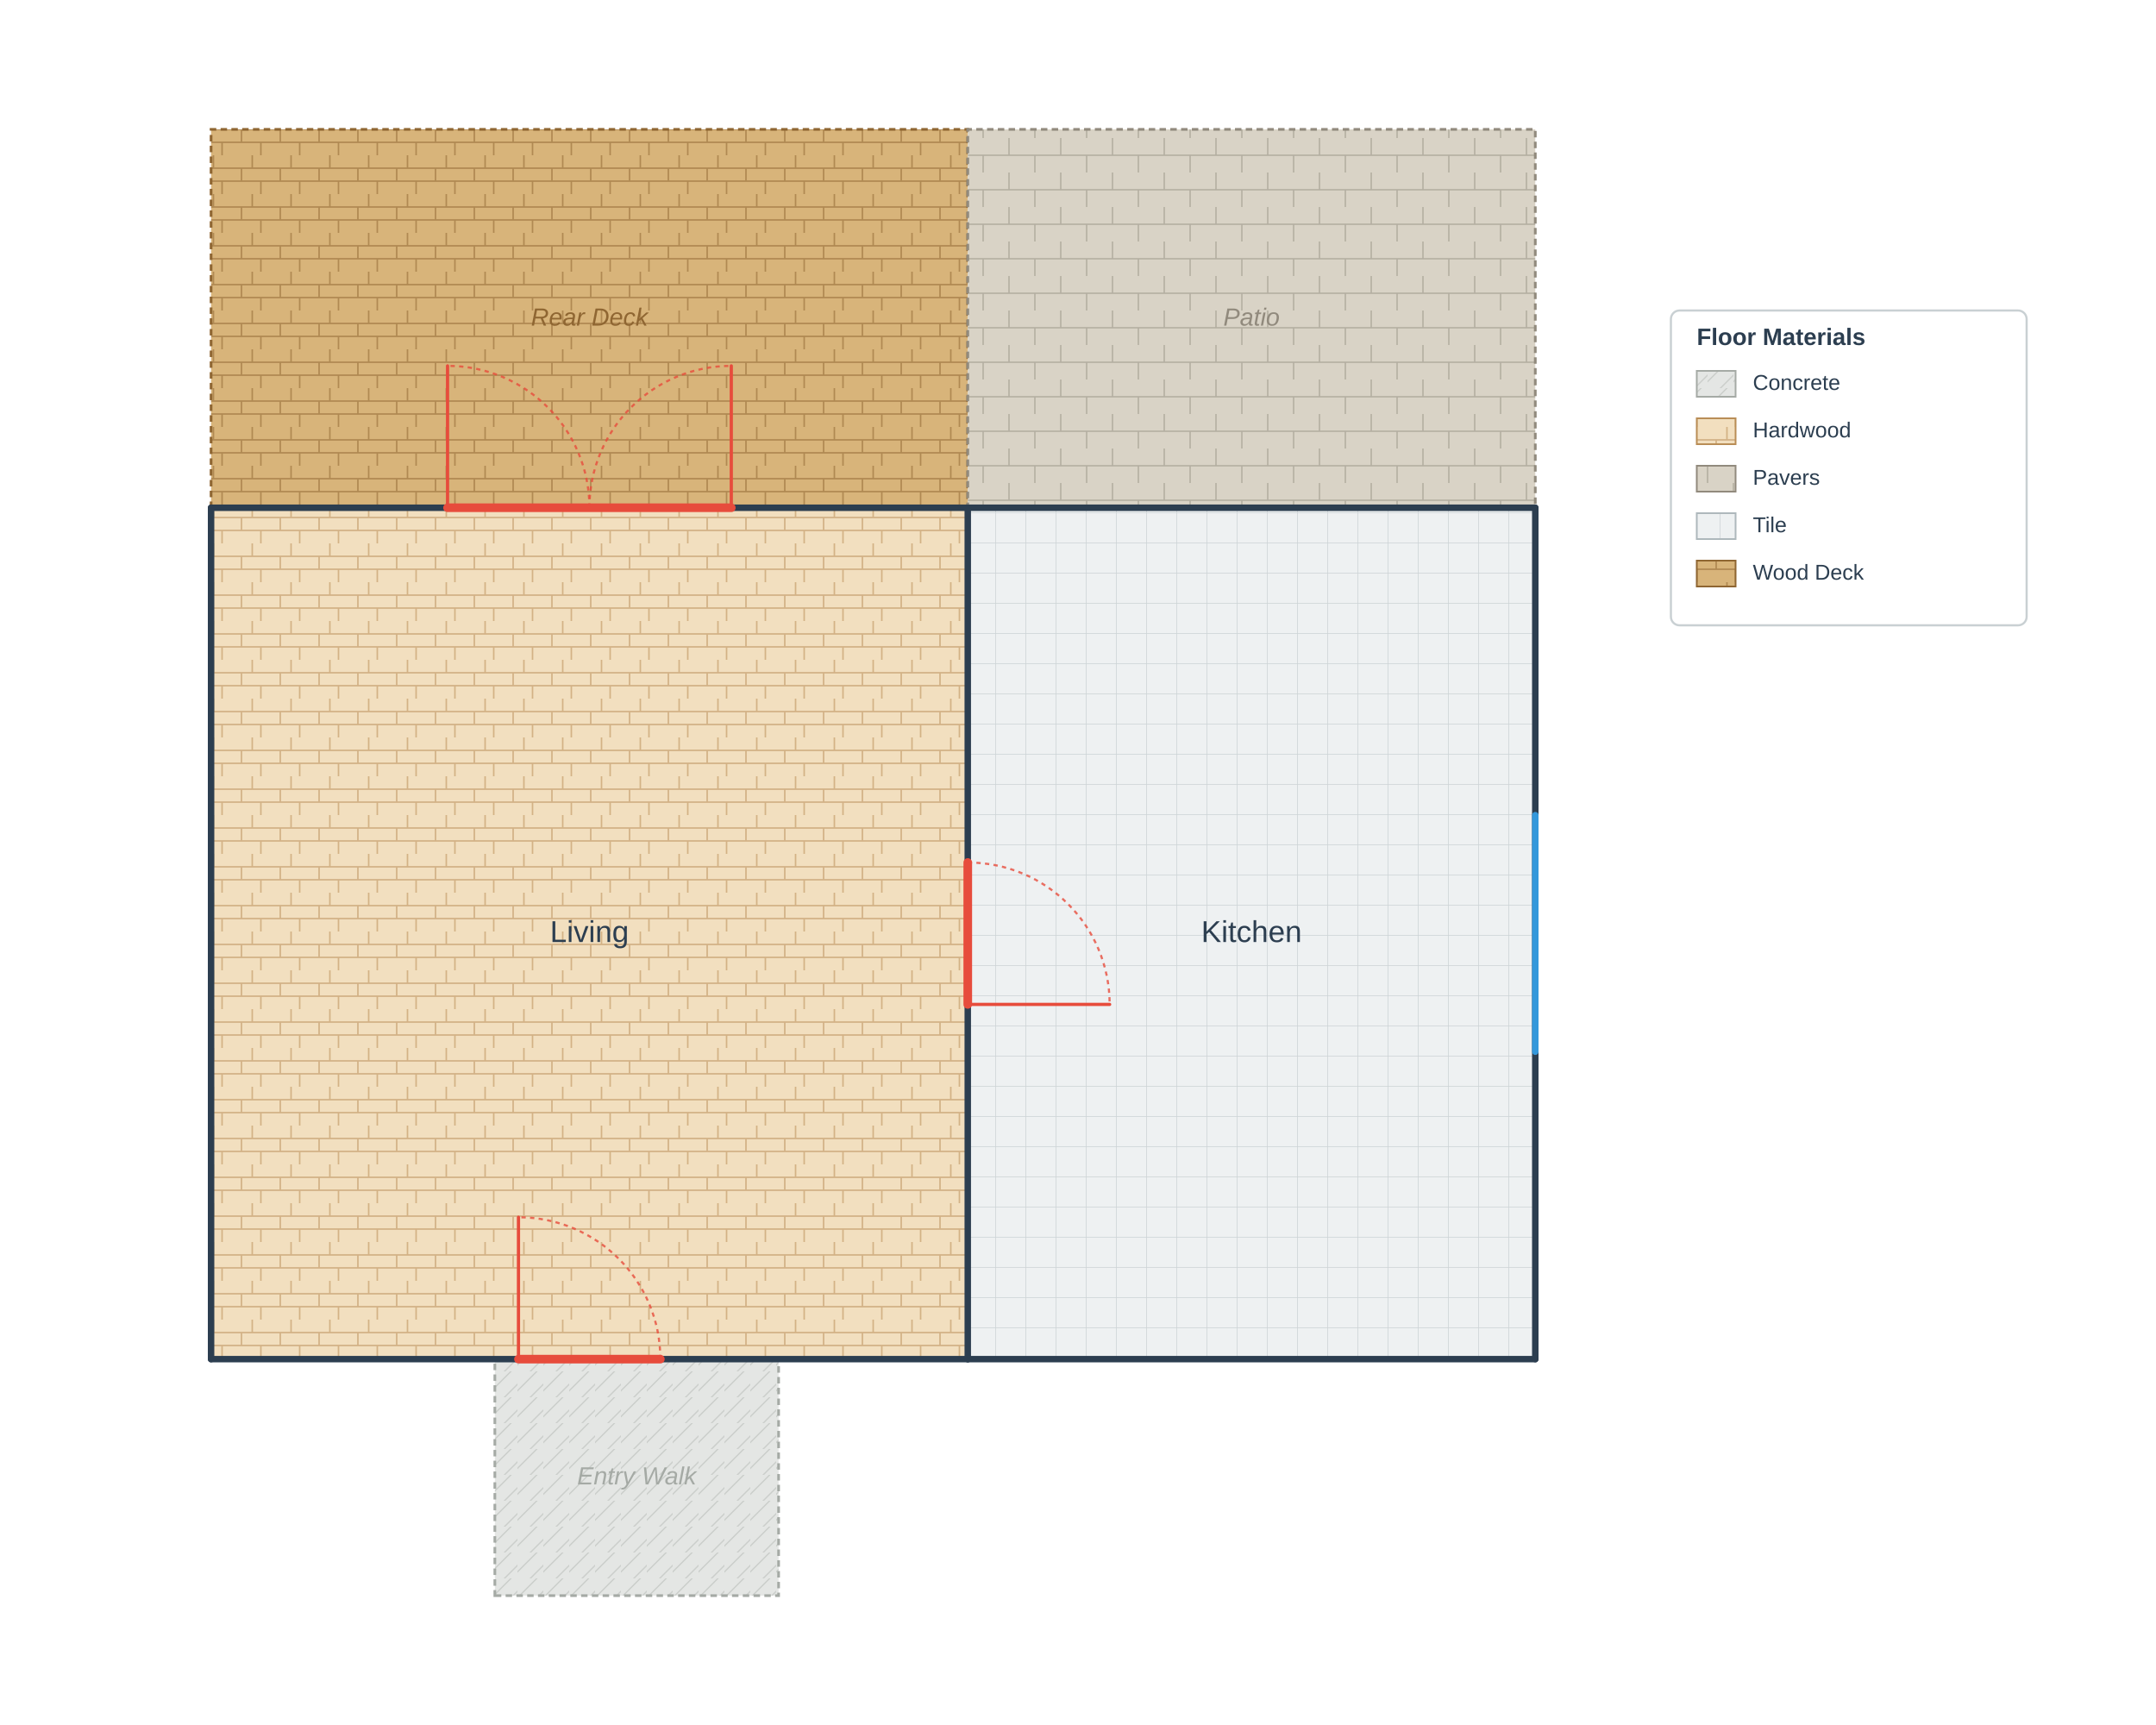
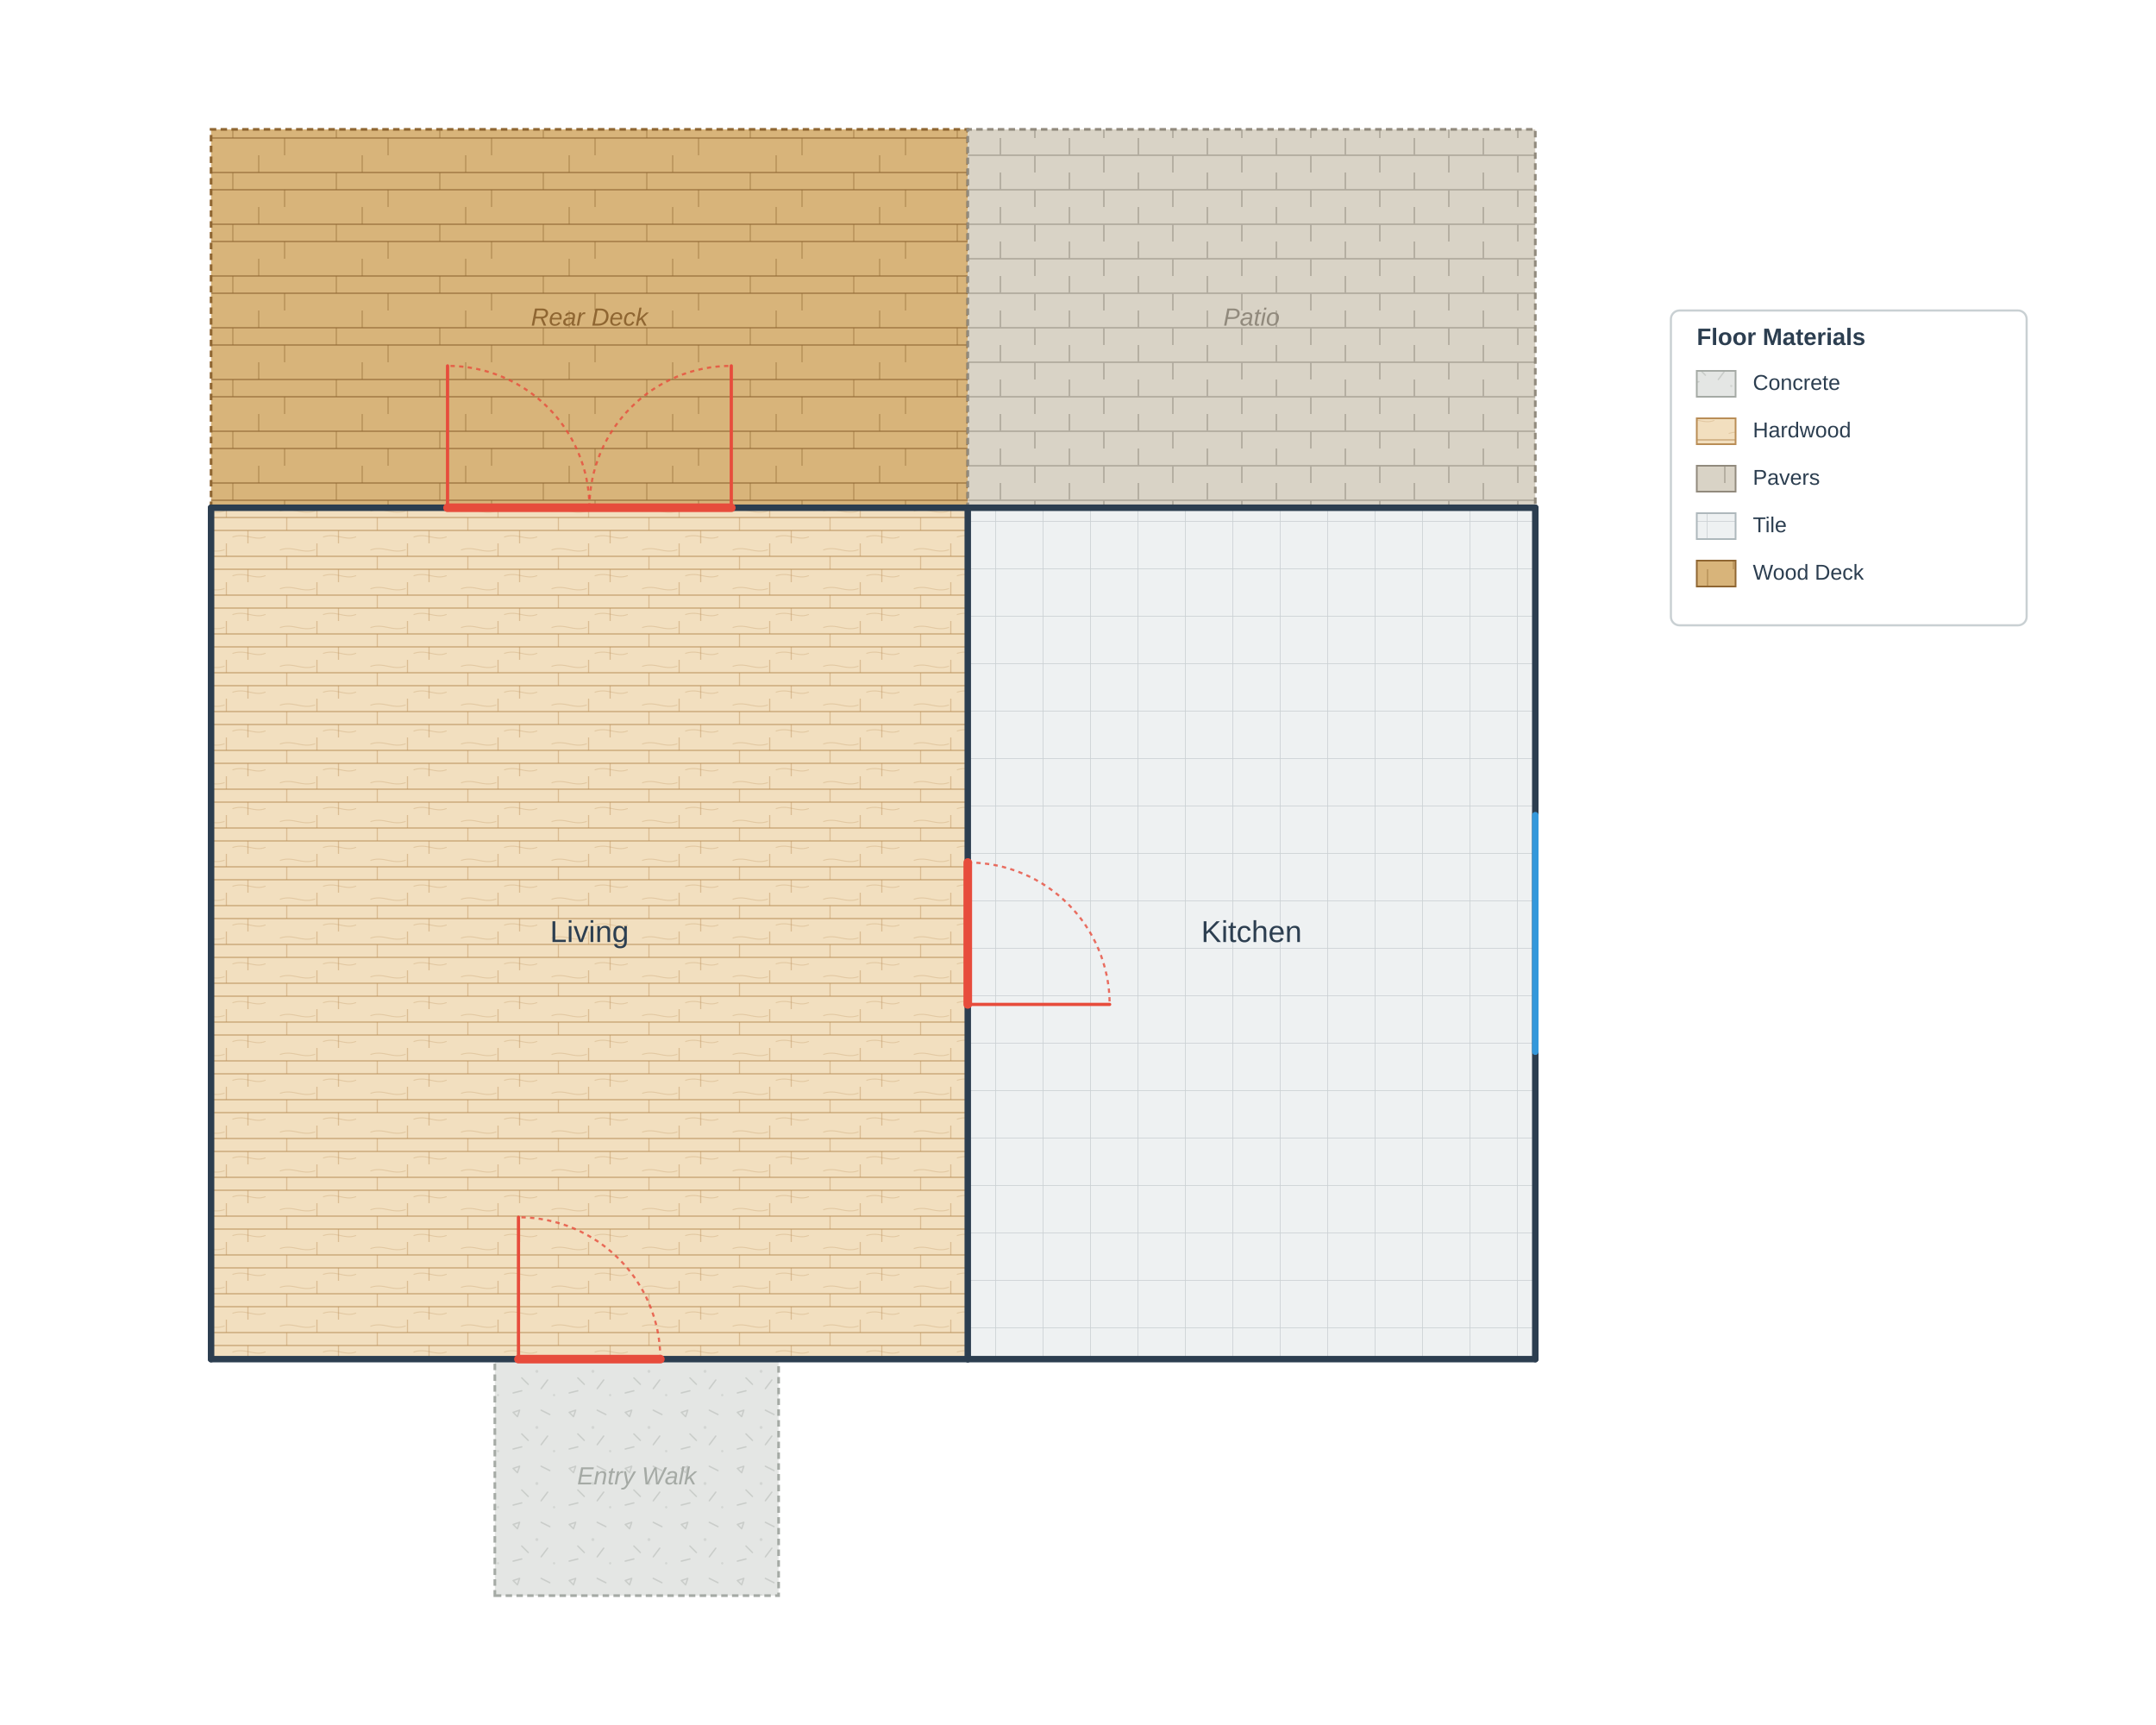
<svg xmlns="http://www.w3.org/2000/svg" width="1000" height="800" viewBox="0 0 1000 800">
  <defs>
    <style>
      .room-label { font-family: Arial, sans-serif; font-weight: 500; }
    </style>
-     <pattern id="floor-material-hardwood" patternUnits="userSpaceOnUse" width="18" height="18">
-       <rect width="18" height="18" fill="#f2dfbf" />
-       <path d="M 0 6 H 18 M 0 12 H 18 M 9 0 V 6 M 4 6 V 12 M 13 12 V 18" stroke="#b98d56" stroke-width="0.7" opacity="0.55" />
+     <pattern id="floor-material-hardwood" patternUnits="userSpaceOnUse" width="42" height="18">
+       <rect width="42" height="18" fill="#f2dfbf" />
+       <path d="M 0 6 H 42 M 0 12 H 42" stroke="#b98d56" stroke-width="0.7" opacity="0.56" />
+       <path d="M 21 0 V 6 M 7 6 V 12 M 31 12 V 18" stroke="#b98d56" stroke-width="0.55" opacity="0.42" />
+       <path d="M 4 3 C 10 1, 14 5, 20 3 M 24 15 C 30 13, 34 17, 39 15" fill="none" stroke="#b98d56" stroke-width="0.45" stroke-linecap="round" opacity="0.28" />
    </pattern>
-     <pattern id="floor-material-tile" patternUnits="userSpaceOnUse" width="14" height="14">
-       <rect width="14" height="14" fill="#eef1f2" />
-       <path d="M 14 0 V 14 M 0 14 H 14" stroke="#aeb8bc" stroke-width="0.65" opacity="0.5" />
+     <pattern id="floor-material-tile" patternUnits="userSpaceOnUse" width="22" height="22">
+       <rect width="22" height="22" fill="#eef1f2" />
+       <path d="M 22 0 V 22 M 0 22 H 22" stroke="#aeb8bc" stroke-width="0.65" opacity="0.56" />
    </pattern>
-     <pattern id="floor-material-wood-deck" patternUnits="userSpaceOnUse" width="18" height="18">
-       <rect width="18" height="18" fill="#d8b47a" />
-       <path d="M 0 6 H 18 M 0 12 H 18 M 9 0 V 6 M 4 6 V 12 M 13 12 V 18" stroke="#8f6632" stroke-width="0.7" opacity="0.55" />
+     <pattern id="floor-material-wood-deck" patternUnits="userSpaceOnUse" width="48" height="24">
+       <rect width="48" height="24" fill="#d8b47a" />
+       <path d="M 0 8 H 48 M 0 16 H 48" stroke="#8f6632" stroke-width="0.8" opacity="0.56" />
+       <path d="M 24 0 V 8 M 12 8 V 16 M 36 16 V 24" stroke="#8f6632" stroke-width="0.65" opacity="0.42" />
    </pattern>
-     <pattern id="floor-material-pavers" patternUnits="userSpaceOnUse" width="24" height="16">
-       <rect width="24" height="16" fill="#d9d3c6" />
-       <path d="M 0 8 H 24 M 12 0 V 8 M 0 8 V 16 M 24 8 V 16" stroke="#918a7d" stroke-width="0.65" opacity="0.5" />
+     <pattern id="floor-material-pavers" patternUnits="userSpaceOnUse" width="32" height="16">
+       <rect width="32" height="16" fill="#d9d3c6" />
+       <path d="M 0 8 H 32 M 16 0 V 8 M 0 8 V 16 M 32 8 V 16" stroke="#918a7d" stroke-width="0.7" opacity="0.56" />
    </pattern>
-     <pattern id="floor-material-concrete" patternUnits="userSpaceOnUse" width="12" height="12">
-       <rect width="12" height="12" fill="#e4e6e4" />
-       <path d="M -3 12 L 12 -3 M 3 15 L 15 3" stroke="#a5aaa5" stroke-width="0.6" opacity="0.4" />
+     <pattern id="floor-material-concrete" patternUnits="userSpaceOnUse" width="26" height="26">
+       <rect width="26" height="26" fill="#e4e6e4" />
+       <path d="M 4 5 l 3 -1 l -1 3 z M 17 4 l 4 2 M 8 15 l 3 3 M 20 16 l -3 4 M 4 22 l 4 -1" fill="none" stroke="#a5aaa5" stroke-width="0.65" stroke-linecap="round" stroke-linejoin="round" opacity="0.42" />
+       <circle cx="15" cy="12" r="0.7" fill="#a5aaa5" opacity="0.28" />
+       <circle cx="23" cy="23" r="0.55" fill="#a5aaa5" opacity="0.28" />
    </pattern>
  </defs>
  <rect width="1000" height="800" fill="#ffffff" />
  <path d="M 97.90 630.32 L 712.10 630.32 L 712.10 235.48 L 97.90 235.48 Z" fill="none" stroke="#7f8c8d" stroke-width="2" stroke-dasharray="8,4" />
  <g class="outdoor-area outdoor-deck" data-outdoor="rear_deck" data-outdoor-kind="Deck">
    <path d="M 97.90 235.48 L 448.87 235.48 L 448.87 60.00 L 97.90 60.00 Z" fill="url(#floor-material-wood-deck)" stroke="#8f6632" stroke-width="1.25" stroke-dasharray="3,2" />
  </g>
  <g class="outdoor-area outdoor-patio" data-outdoor="kitchen_patio" data-outdoor-kind="Patio">
    <path d="M 448.87 235.48 L 712.10 235.48 L 712.10 60.00 L 448.87 60.00 Z" fill="url(#floor-material-pavers)" stroke="#918a7d" stroke-width="1.25" stroke-dasharray="3,2" />
  </g>
  <g class="outdoor-area outdoor-walkway" data-outdoor="entry_walk" data-outdoor-kind="Walkway">
    <path d="M 229.52 740.00 L 361.13 740.00 L 361.13 630.32 L 229.52 630.32 Z" fill="url(#floor-material-concrete)" stroke="#a5aaa5" stroke-width="1.25" stroke-dasharray="3,2" />
  </g>
  <path d="M 97.90 630.32 L 448.87 630.32 L 448.87 235.48 L 97.90 235.48 Z" fill="url(#floor-material-hardwood)" stroke="#bdc3c7" stroke-width="1" />
  <path d="M 448.87 630.32 L 712.10 630.32 L 712.10 235.48 L 448.87 235.48 Z" fill="url(#floor-material-tile)" stroke="#bdc3c7" stroke-width="1" />
  <line x1="448.87" y1="630.32" x2="448.87" y2="235.48" stroke="#2c3e50" stroke-width="3" stroke-linecap="round" />
  <line x1="97.90" y1="630.32" x2="448.87" y2="630.32" stroke="#2c3e50" stroke-width="3" stroke-linecap="round" />
  <line x1="97.90" y1="235.48" x2="448.87" y2="235.48" stroke="#2c3e50" stroke-width="3" stroke-linecap="round" />
  <line x1="97.90" y1="630.32" x2="97.90" y2="235.48" stroke="#2c3e50" stroke-width="3" stroke-linecap="round" />
  <line x1="448.87" y1="630.32" x2="712.10" y2="630.32" stroke="#2c3e50" stroke-width="3" stroke-linecap="round" />
  <line x1="712.10" y1="630.32" x2="712.10" y2="235.48" stroke="#2c3e50" stroke-width="3" stroke-linecap="round" />
  <line x1="448.87" y1="235.48" x2="712.10" y2="235.48" stroke="#2c3e50" stroke-width="3" stroke-linecap="round" />
  <line x1="448.87" y1="465.81" x2="448.87" y2="400.00" stroke="#e74c3c" stroke-width="4" stroke-linecap="round" />
  <line class="door-leaf" x1="448.87" y1="465.81" x2="514.68" y2="465.81" stroke="#e74c3c" stroke-width="1.5" stroke-linecap="round" />
  <path class="door-swing" d="M 448.87 400.00 A 65.81 65.81 0 0 1 514.68 465.81" fill="none" stroke="#e74c3c" stroke-width="1" stroke-dasharray="2,2" opacity="0.8" />
  <line x1="207.58" y1="235.48" x2="339.19" y2="235.48" stroke="#e74c3c" stroke-width="4" stroke-linecap="round" />
  <line class="door-leaf" x1="207.58" y1="235.48" x2="207.58" y2="169.68" stroke="#e74c3c" stroke-width="1.5" stroke-linecap="round" />
  <path class="door-swing" d="M 273.39 235.48 A 65.81 65.81 0 0 0 207.58 169.68" fill="none" stroke="#e74c3c" stroke-width="1" stroke-dasharray="2,2" opacity="0.8" />
  <line class="door-leaf" x1="339.19" y1="235.48" x2="339.19" y2="169.68" stroke="#e74c3c" stroke-width="1.5" stroke-linecap="round" />
  <path class="door-swing" d="M 273.39 235.48 A 65.81 65.81 0 0 1 339.19 169.68" fill="none" stroke="#e74c3c" stroke-width="1" stroke-dasharray="2,2" opacity="0.8" />
  <line x1="240.48" y1="630.32" x2="306.29" y2="630.32" stroke="#e74c3c" stroke-width="4" stroke-linecap="round" />
  <line class="door-leaf" x1="240.48" y1="630.32" x2="240.48" y2="564.52" stroke="#e74c3c" stroke-width="1.5" stroke-linecap="round" />
  <path class="door-swing" d="M 306.29 630.32 A 65.81 65.81 0 0 0 240.48 564.52" fill="none" stroke="#e74c3c" stroke-width="1" stroke-dasharray="2,2" opacity="0.8" />
  <line x1="712.10" y1="487.74" x2="712.10" y2="378.06" stroke="#3498db" stroke-width="3" stroke-linecap="round" />
  <text class="room-label" data-room-label="living" x="273.39" y="432.90" font-size="14" fill="#2c3e50" text-anchor="middle" dominant-baseline="middle" font-family="Arial, sans-serif">Living</text>
  <text class="room-label" data-room-label="kitchen" x="580.48" y="432.90" font-size="14" fill="#2c3e50" text-anchor="middle" dominant-baseline="middle" font-family="Arial, sans-serif">Kitchen</text>
  <text class="outdoor-label" data-outdoor-label="rear_deck" x="273.39" y="147.74" font-size="11.48" fill="#8f6632" text-anchor="middle" dominant-baseline="middle" font-family="Arial, sans-serif" font-style="italic">Rear Deck</text>
  <text class="outdoor-label" data-outdoor-label="kitchen_patio" x="580.48" y="147.74" font-size="11.48" fill="#918a7d" text-anchor="middle" dominant-baseline="middle" font-family="Arial, sans-serif" font-style="italic">Patio</text>
  <text class="outdoor-label" data-outdoor-label="entry_walk" x="295.32" y="685.16" font-size="11.48" fill="#a5aaa5" text-anchor="middle" dominant-baseline="middle" font-family="Arial, sans-serif" font-style="italic">Entry Walk</text>
  <g class="floor-material-legend">
    <rect x="775.00" y="144.00" width="165.00" height="146.00" rx="4" fill="#ffffff" fill-opacity="0.92" stroke="#c9d0d3" stroke-width="1" />
    <text x="787.00" y="160.00" font-size="11" fill="#2c3e50" font-family="Arial, sans-serif" font-weight="bold">Floor Materials</text>
    <rect x="787.00" y="172.00" width="18" height="12" fill="url(#floor-material-concrete)" stroke="#a5aaa5" stroke-width="0.8" />
    <text x="813.00" y="178.00" font-size="10" fill="#2c3e50" dominant-baseline="middle" font-family="Arial, sans-serif">Concrete</text>
    <rect x="787.00" y="194.00" width="18" height="12" fill="url(#floor-material-hardwood)" stroke="#b98d56" stroke-width="0.8" />
    <text x="813.00" y="200.00" font-size="10" fill="#2c3e50" dominant-baseline="middle" font-family="Arial, sans-serif">Hardwood</text>
    <rect x="787.00" y="216.00" width="18" height="12" fill="url(#floor-material-pavers)" stroke="#918a7d" stroke-width="0.8" />
    <text x="813.00" y="222.00" font-size="10" fill="#2c3e50" dominant-baseline="middle" font-family="Arial, sans-serif">Pavers</text>
    <rect x="787.00" y="238.00" width="18" height="12" fill="url(#floor-material-tile)" stroke="#aeb8bc" stroke-width="0.8" />
    <text x="813.00" y="244.00" font-size="10" fill="#2c3e50" dominant-baseline="middle" font-family="Arial, sans-serif">Tile</text>
    <rect x="787.00" y="260.00" width="18" height="12" fill="url(#floor-material-wood-deck)" stroke="#8f6632" stroke-width="0.8" />
    <text x="813.00" y="266.00" font-size="10" fill="#2c3e50" dominant-baseline="middle" font-family="Arial, sans-serif">Wood Deck</text>
  </g>
</svg>
